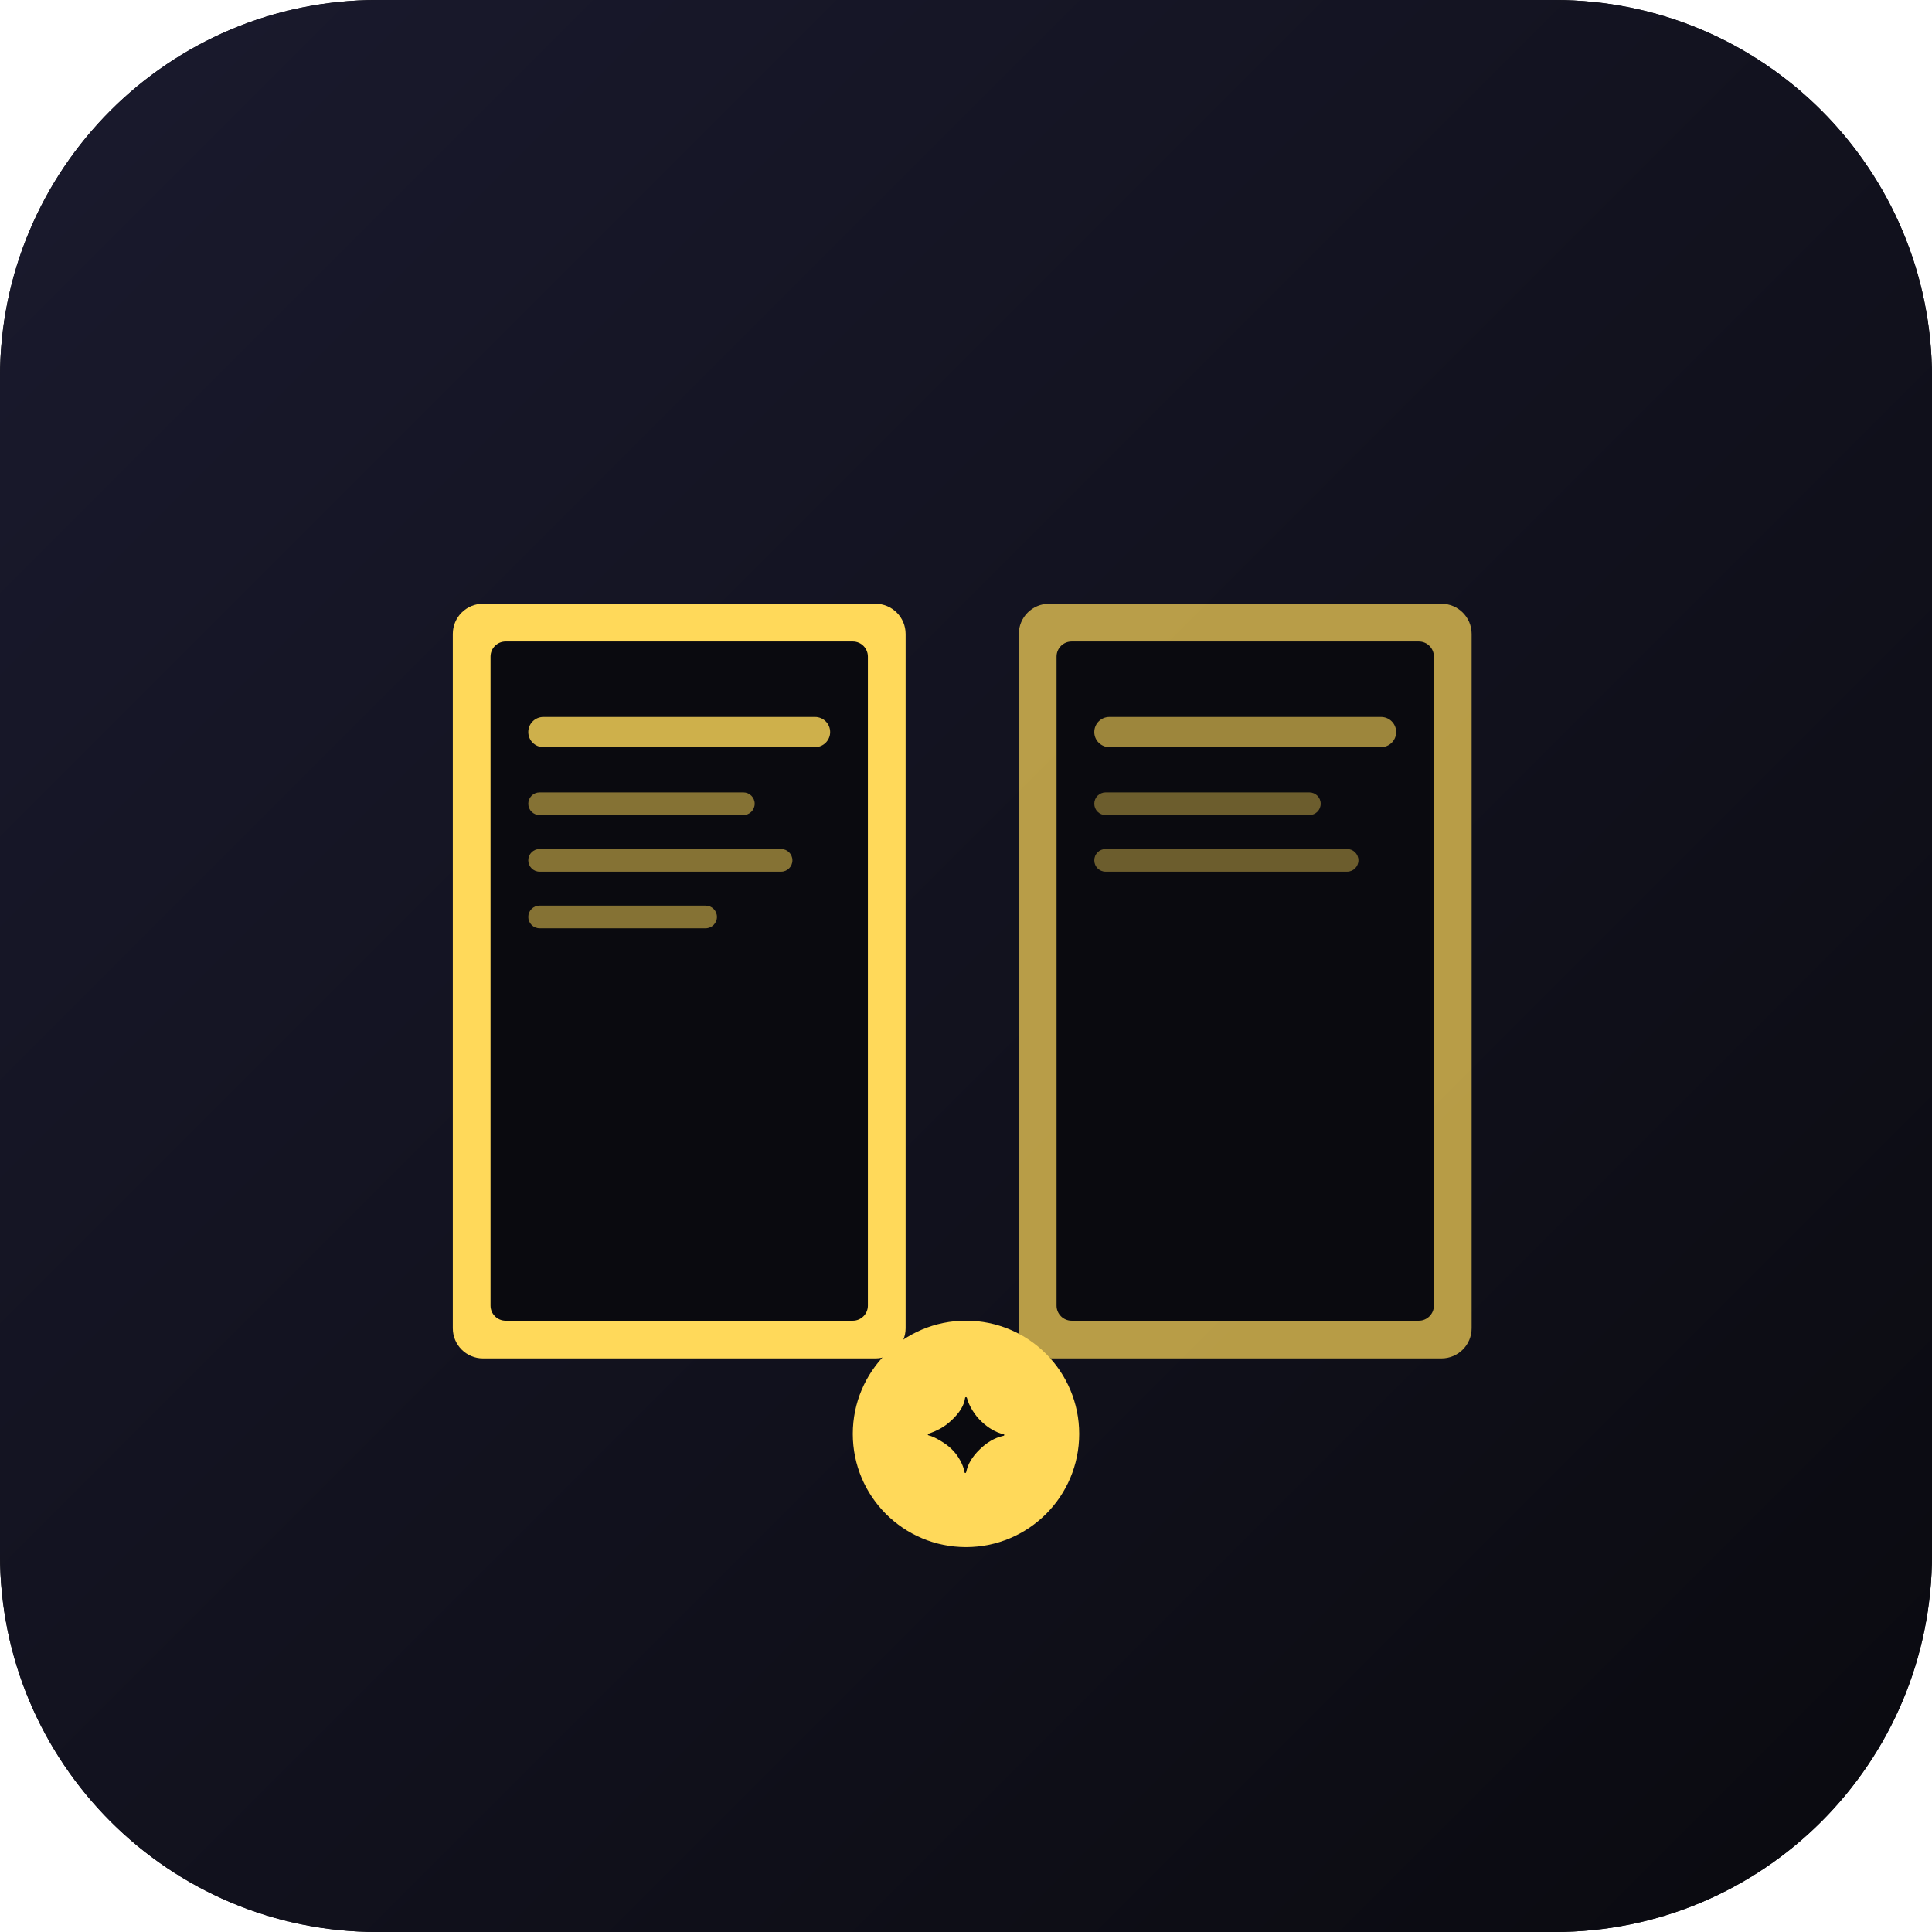
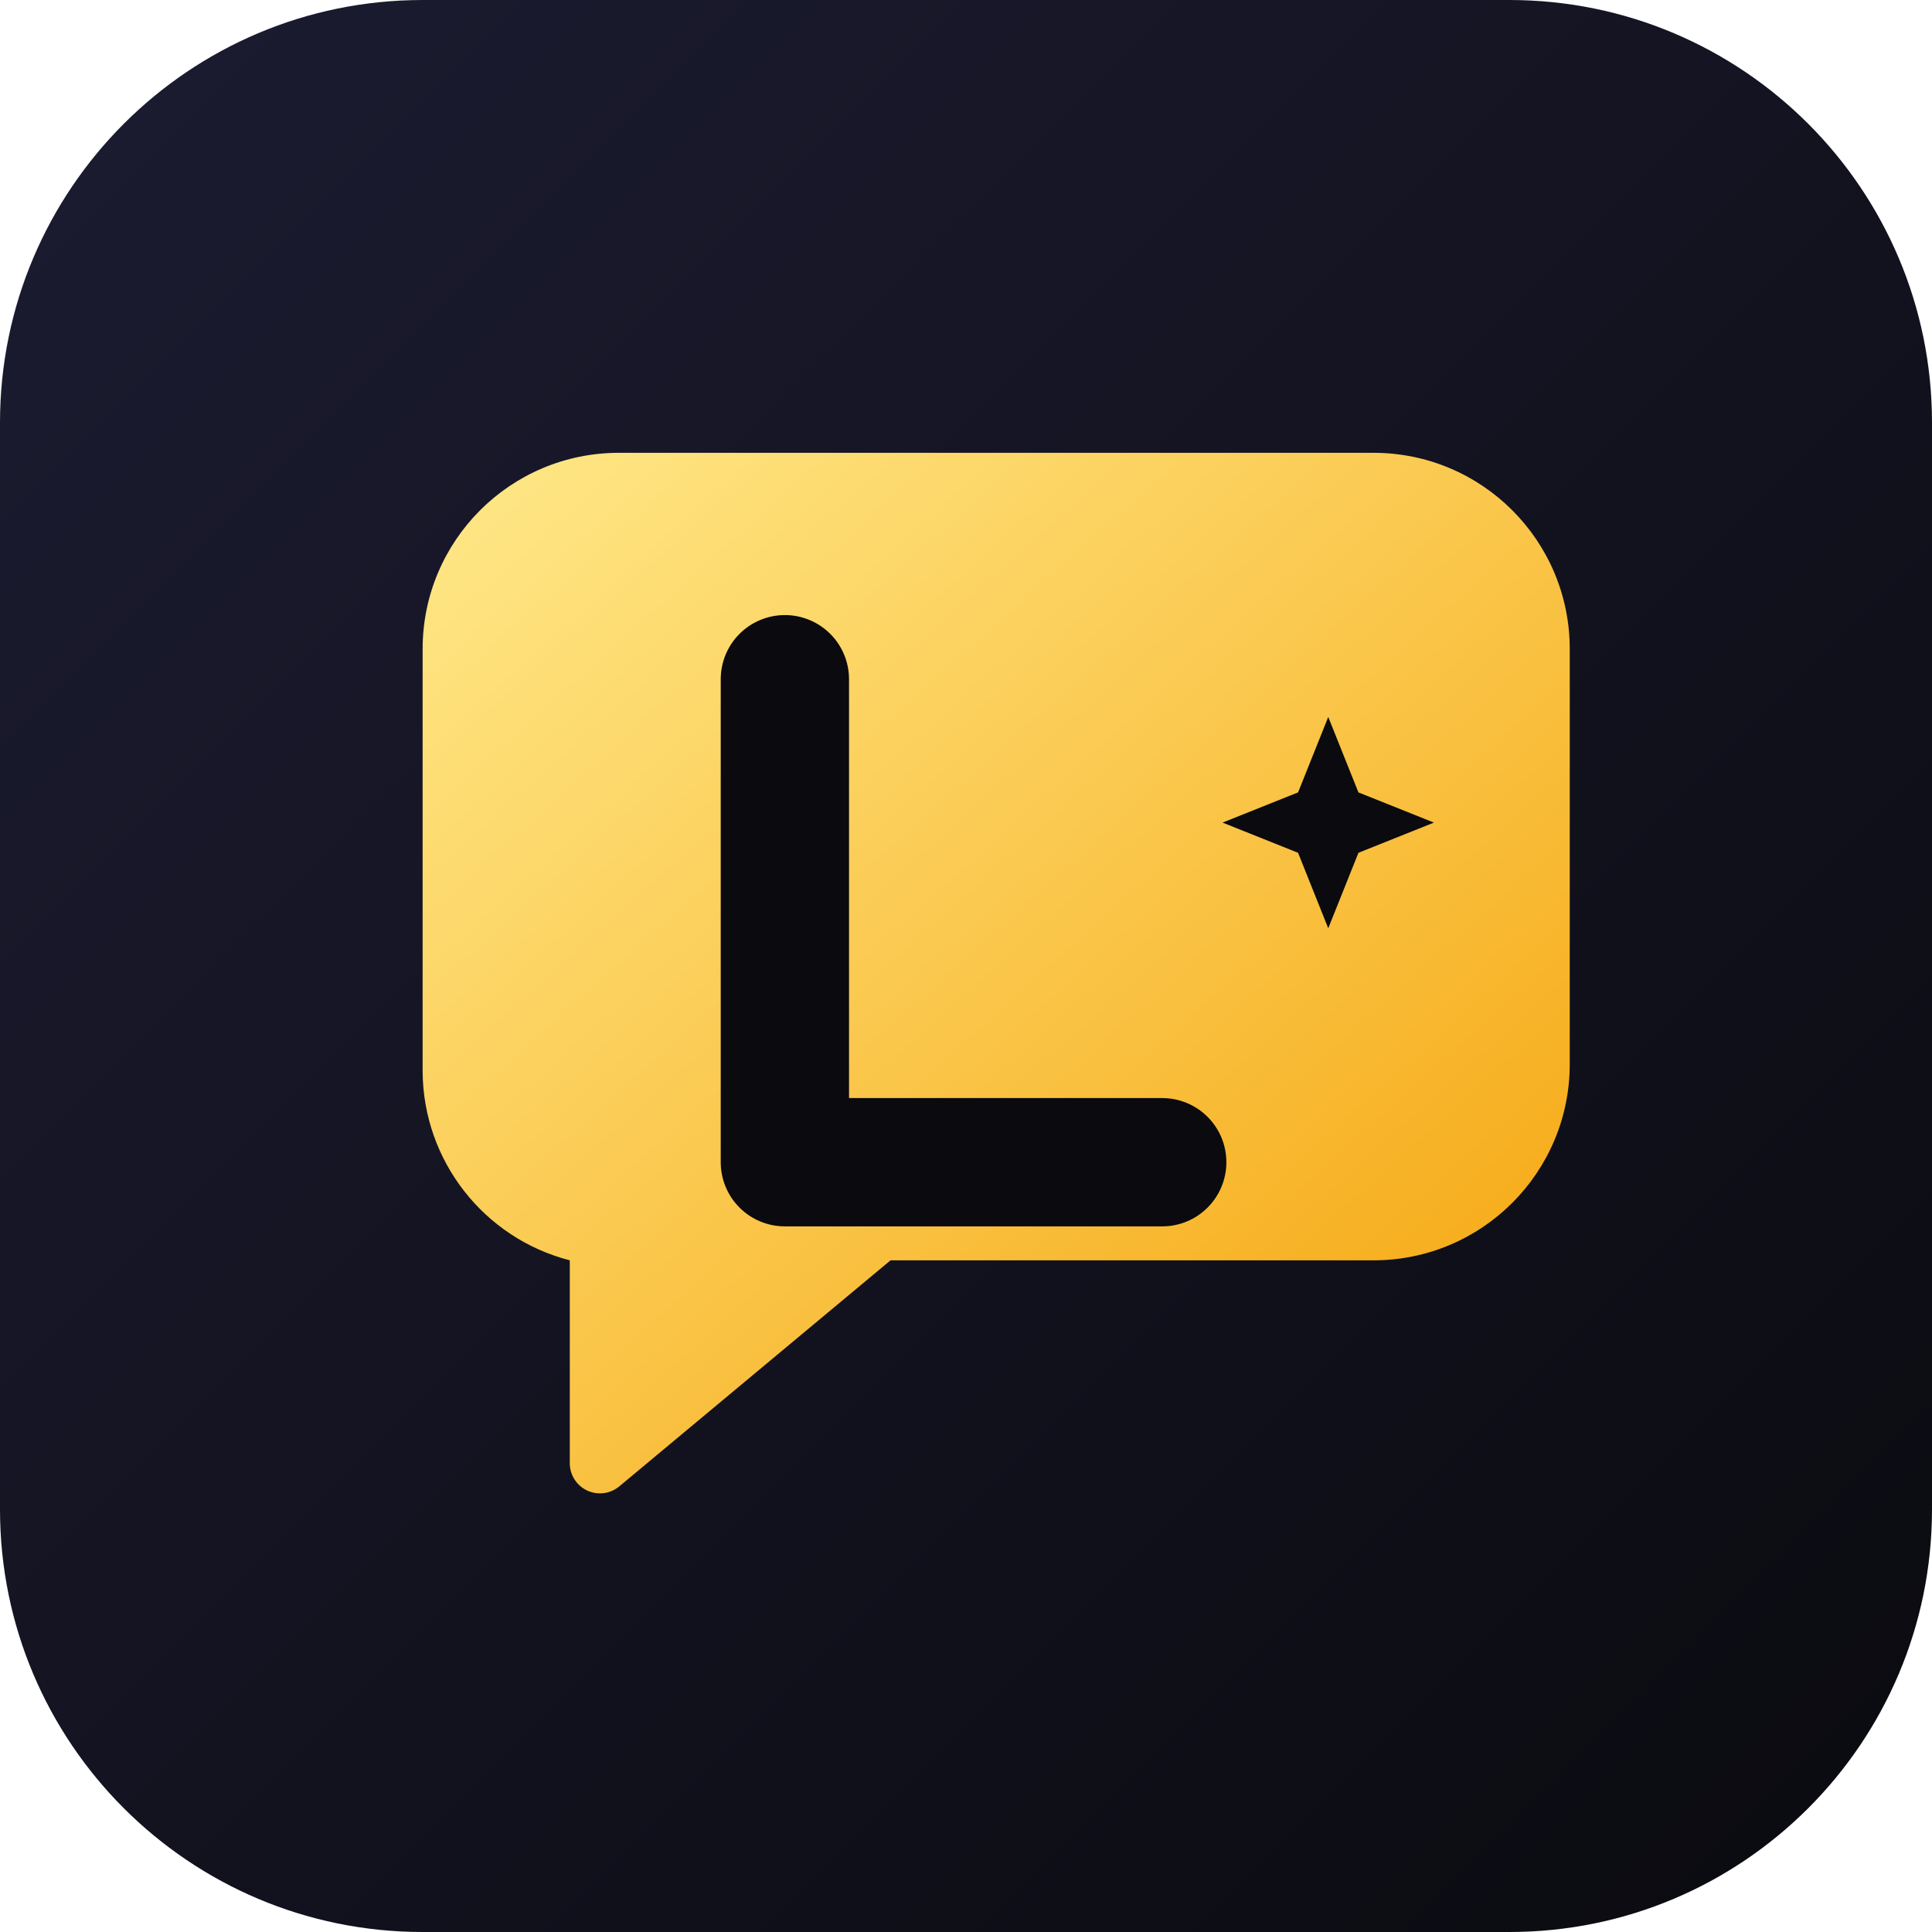
<svg xmlns="http://www.w3.org/2000/svg" viewBox="0 0 512 512">
-   <rect width="512" height="512" rx="100" fill="#0a0a0f" />
-   <rect width="512" height="512" rx="100" fill="url(#grad)" />
  <defs>
-     <linearGradient id="grad" x1="0%" y1="0%" x2="100%" y2="100%">
-       <stop offset="0%" style="stop-color:#1a1a2e" />
-       <stop offset="100%" style="stop-color:#0a0a0f" />
+     <linearGradient id="bg" x1="0" y1="0" x2="1" y2="1">
+       <stop offset="0" stop-color="#1c1c32" />
+       <stop offset="1" stop-color="#0a0a0f" />
+     </linearGradient>
+     <linearGradient id="gold" x1="0" y1="0" x2="1" y2="1">
+       <stop offset="0" stop-color="#ffe98a" />
+       <stop offset="1" stop-color="#f5a30a" />
    </linearGradient>
  </defs>
-   <rect x="120" y="160" width="120" height="200" rx="8" fill="#ffd95a" />
-   <rect x="130" y="170" width="100" height="180" rx="4" fill="#0a0a0f" />
-   <rect x="140" y="190" width="80" height="8" rx="4" fill="#ffd95a" opacity="0.8" />
-   <rect x="140" y="210" width="60" height="6" rx="3" fill="#ffd95a" opacity="0.5" />
-   <rect x="140" y="225" width="70" height="6" rx="3" fill="#ffd95a" opacity="0.5" />
-   <rect x="140" y="240" width="50" height="6" rx="3" fill="#ffd95a" opacity="0.5" />
-   <rect x="270" y="160" width="120" height="200" rx="8" fill="#ffd95a" opacity="0.7" />
-   <rect x="280" y="170" width="100" height="180" rx="4" fill="#0a0a0f" />
-   <rect x="290" y="190" width="80" height="8" rx="4" fill="#ffd95a" opacity="0.6" />
-   <rect x="290" y="210" width="60" height="6" rx="3" fill="#ffd95a" opacity="0.4" />
-   <rect x="290" y="225" width="70" height="6" rx="3" fill="#ffd95a" opacity="0.4" />
-   <circle cx="256" cy="380" r="30" fill="#ffd95a" />
-   <text x="256" y="390" font-size="28" text-anchor="middle" fill="#0a0a0f">✦</text>
+   <rect width="512" height="512" rx="112" fill="url(#bg)" />
+   <path d="M148 120h216a52 52 0 0 1 52 52v110a52 52 0 0 1-52 52H236l-72 60a8 8 0 0 1-13-6v-54a52 52 0 0 1-39-50V172a52 52 0 0 1 52-52z" fill="url(#gold)" />
+   <path d="M208 180v128h100" fill="none" stroke="#0a0a0f" stroke-width="34" stroke-linecap="round" stroke-linejoin="round" />
+   <path d="M352 190l8 20 20 8-20 8-8 20-8-20-20-8 20-8z" fill="#0a0a0f" />
</svg>
